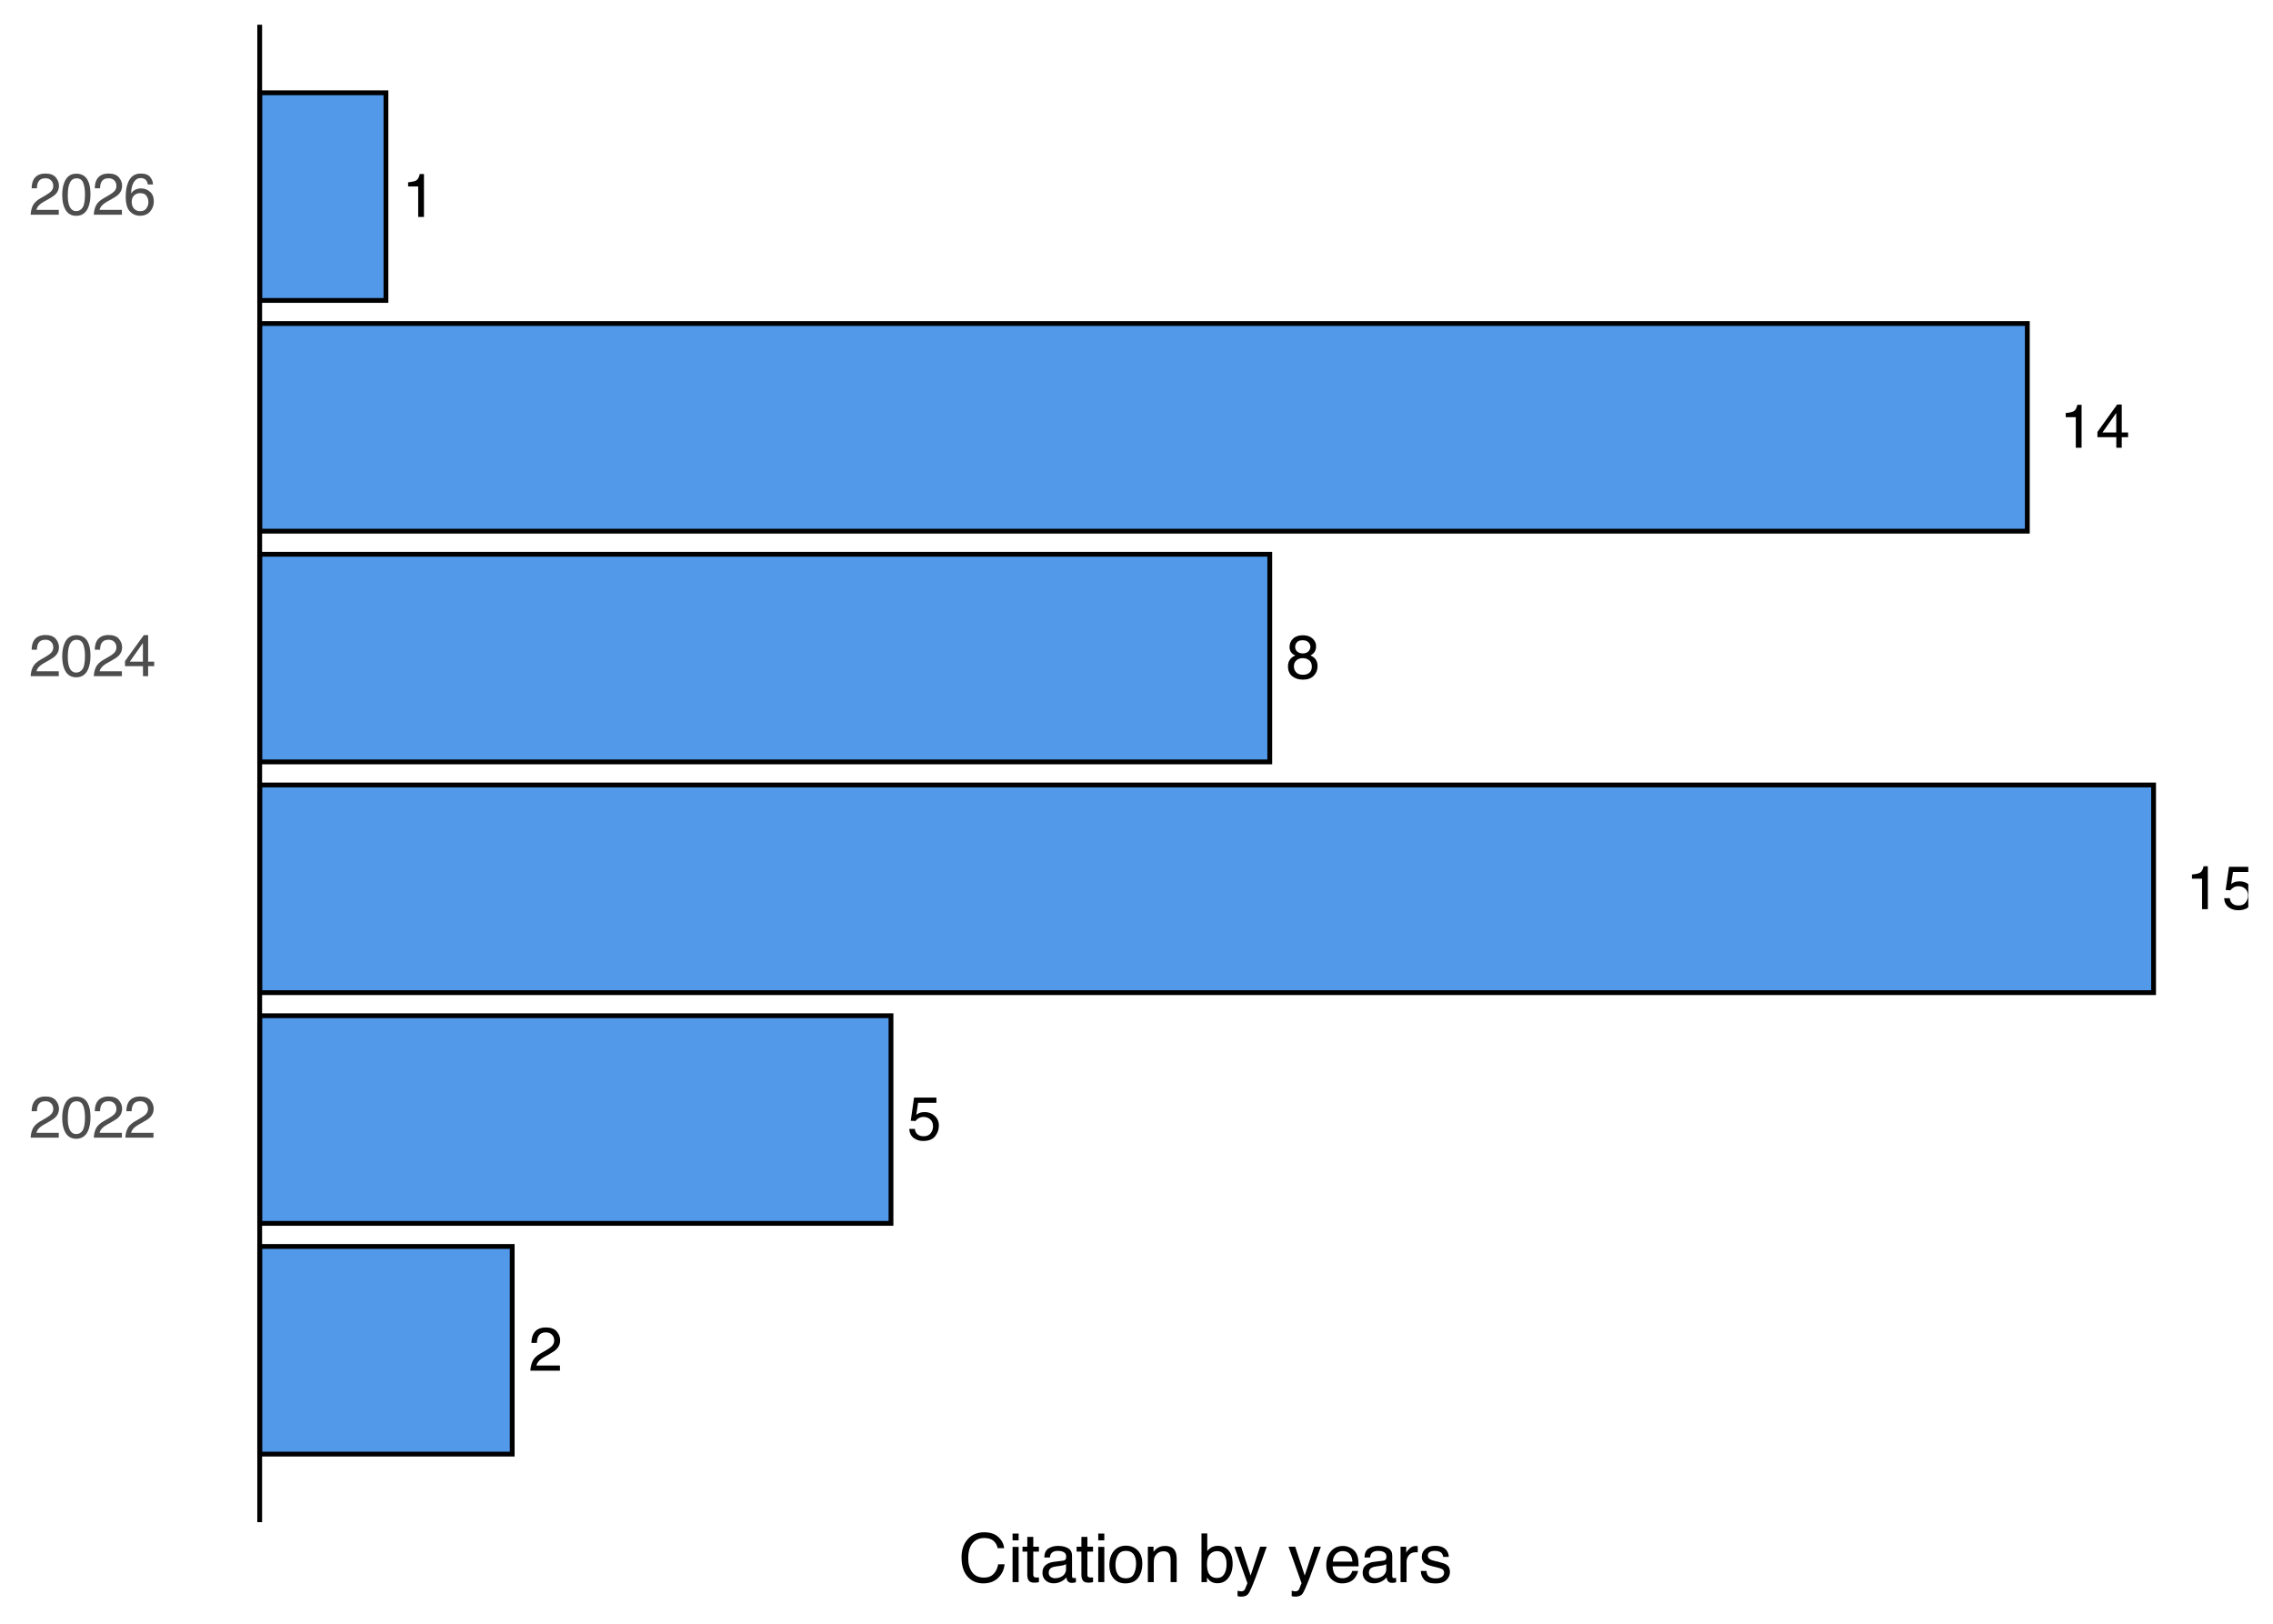
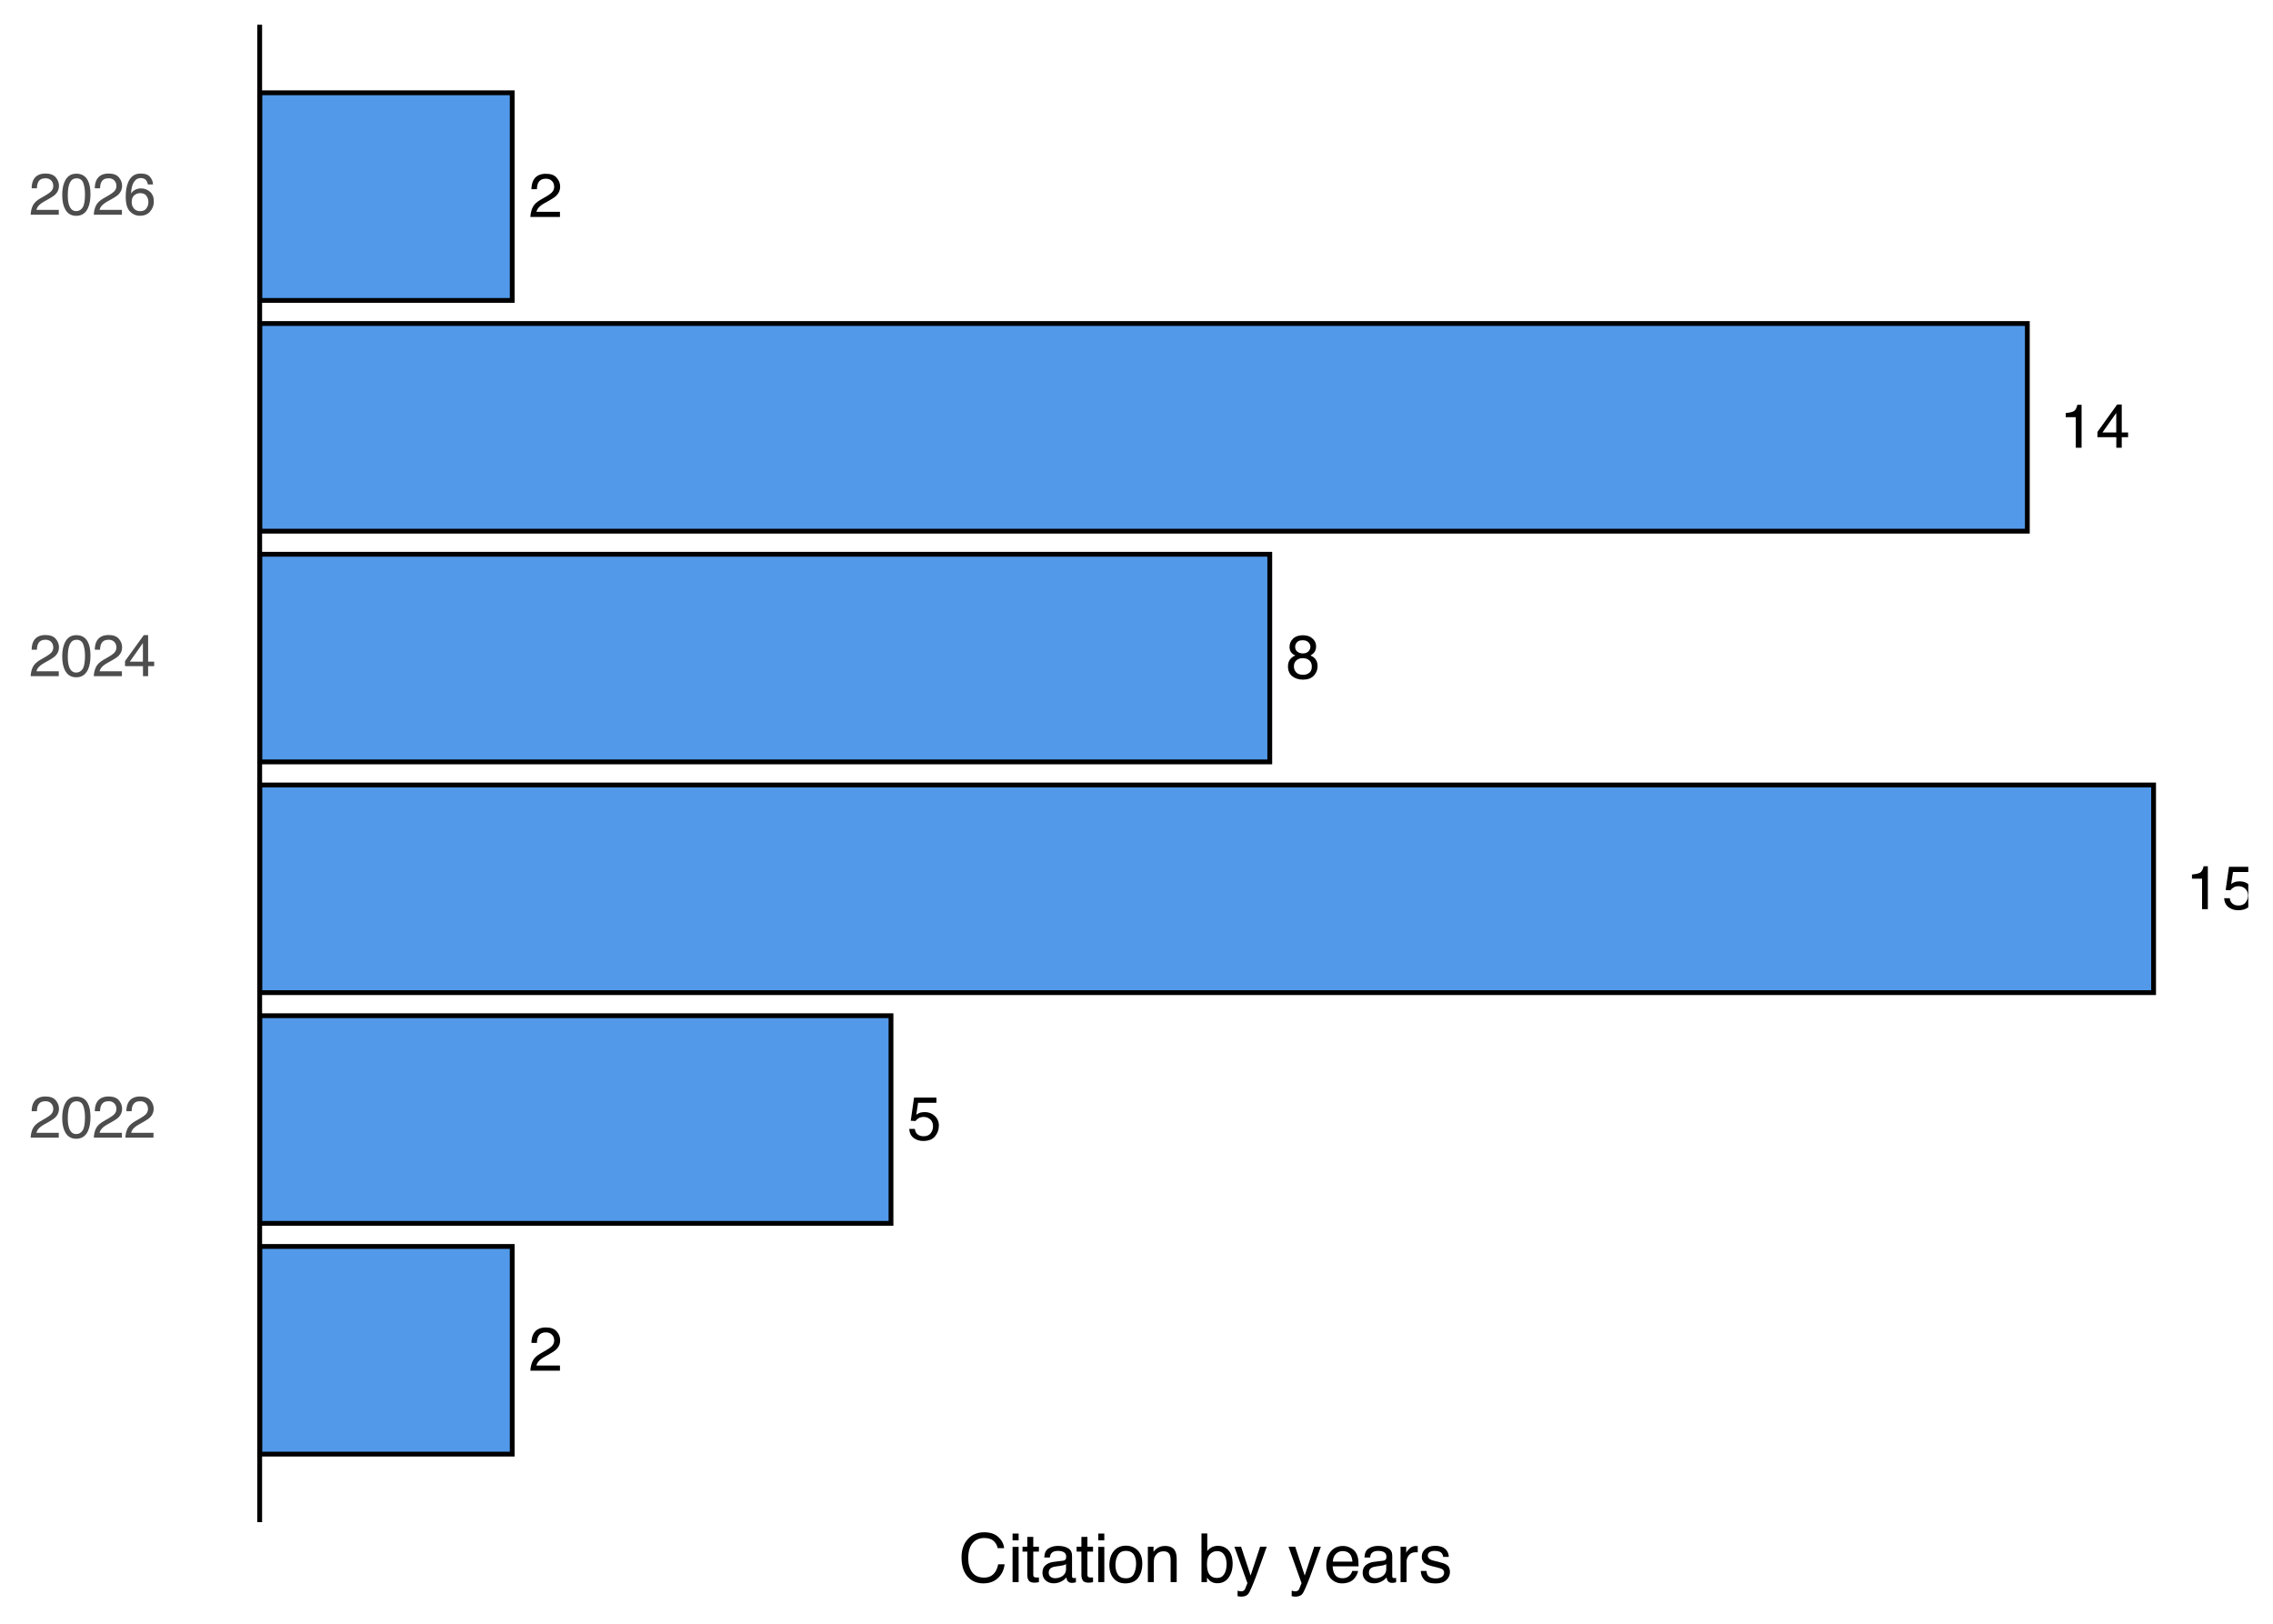
<svg xmlns="http://www.w3.org/2000/svg" xmlns:xlink="http://www.w3.org/1999/xlink" width="504" height="360" viewBox="0 0 504 360">
  <defs>
    <g>
      <g id="glyph-0-0">
        <path d="M 0.438 0 L 0.438 -9.797 L 8.219 -9.797 L 8.219 0 Z M 6.984 -1.234 L 6.984 -8.562 L 1.672 -8.562 L 1.672 -1.234 Z M 6.984 -1.234 " />
      </g>
      <g id="glyph-0-1">
        <path d="M 0.422 0 C 0.473 -0.82 0.645 -1.535 0.938 -2.141 C 1.227 -2.754 1.805 -3.312 2.672 -3.812 L 3.953 -4.547 C 4.523 -4.879 4.926 -5.164 5.156 -5.406 C 5.52 -5.77 5.703 -6.191 5.703 -6.672 C 5.703 -7.223 5.535 -7.66 5.203 -7.984 C 4.867 -8.316 4.426 -8.484 3.875 -8.484 C 3.051 -8.484 2.477 -8.172 2.156 -7.547 C 1.988 -7.211 1.895 -6.75 1.875 -6.156 L 0.656 -6.156 C 0.676 -6.988 0.832 -7.664 1.125 -8.188 C 1.645 -9.113 2.562 -9.578 3.875 -9.578 C 4.969 -9.578 5.766 -9.281 6.266 -8.688 C 6.773 -8.102 7.031 -7.445 7.031 -6.719 C 7.031 -5.957 6.758 -5.305 6.219 -4.766 C 5.906 -4.441 5.348 -4.055 4.547 -3.609 L 3.641 -3.109 C 3.203 -2.867 2.859 -2.641 2.609 -2.422 C 2.16 -2.035 1.879 -1.609 1.766 -1.141 L 6.984 -1.141 L 6.984 0 Z M 0.422 0 " />
      </g>
      <g id="glyph-0-2">
        <path d="M 1.688 -2.438 C 1.77 -1.75 2.086 -1.273 2.641 -1.016 C 2.922 -0.879 3.25 -0.812 3.625 -0.812 C 4.332 -0.812 4.859 -1.035 5.203 -1.484 C 5.547 -1.941 5.719 -2.445 5.719 -3 C 5.719 -3.664 5.516 -4.18 5.109 -4.547 C 4.703 -4.91 4.211 -5.094 3.641 -5.094 C 3.234 -5.094 2.879 -5.008 2.578 -4.844 C 2.285 -4.688 2.035 -4.469 1.828 -4.188 L 0.781 -4.25 L 1.516 -9.391 L 6.469 -9.391 L 6.469 -8.234 L 2.406 -8.234 L 2 -5.578 C 2.227 -5.742 2.441 -5.867 2.641 -5.953 C 2.992 -6.098 3.406 -6.172 3.875 -6.172 C 4.75 -6.172 5.488 -5.891 6.094 -5.328 C 6.707 -4.766 7.016 -4.051 7.016 -3.188 C 7.016 -2.281 6.734 -1.484 6.172 -0.797 C 5.617 -0.109 4.727 0.234 3.5 0.234 C 2.727 0.234 2.039 0.012 1.438 -0.422 C 0.844 -0.859 0.508 -1.531 0.438 -2.438 Z M 1.688 -2.438 " />
      </g>
      <g id="glyph-0-3">
        <path d="M 1.312 -6.766 L 1.312 -7.688 C 2.176 -7.77 2.781 -7.91 3.125 -8.109 C 3.469 -8.305 3.723 -8.773 3.891 -9.516 L 4.828 -9.516 L 4.828 0 L 3.547 0 L 3.547 -6.766 Z M 1.312 -6.766 " />
      </g>
      <g id="glyph-0-4">
        <path d="M 3.719 -5.547 C 4.238 -5.547 4.648 -5.691 4.953 -5.984 C 5.254 -6.285 5.406 -6.641 5.406 -7.047 C 5.406 -7.398 5.258 -7.723 4.969 -8.016 C 4.688 -8.316 4.254 -8.469 3.672 -8.469 C 3.098 -8.469 2.68 -8.316 2.422 -8.016 C 2.16 -7.723 2.031 -7.379 2.031 -6.984 C 2.031 -6.535 2.195 -6.18 2.531 -5.922 C 2.863 -5.672 3.258 -5.547 3.719 -5.547 Z M 3.781 -0.812 C 4.344 -0.812 4.805 -0.961 5.172 -1.266 C 5.535 -1.566 5.719 -2.016 5.719 -2.609 C 5.719 -3.234 5.531 -3.703 5.156 -4.016 C 4.781 -4.336 4.297 -4.5 3.703 -4.5 C 3.129 -4.5 2.66 -4.332 2.297 -4 C 1.93 -3.676 1.75 -3.227 1.75 -2.656 C 1.75 -2.156 1.914 -1.723 2.25 -1.359 C 2.582 -0.992 3.094 -0.812 3.781 -0.812 Z M 2.078 -5.094 C 1.742 -5.227 1.484 -5.395 1.297 -5.594 C 0.953 -5.945 0.781 -6.406 0.781 -6.969 C 0.781 -7.688 1.035 -8.301 1.547 -8.812 C 2.066 -9.32 2.797 -9.578 3.734 -9.578 C 4.648 -9.578 5.367 -9.332 5.891 -8.844 C 6.41 -8.363 6.672 -7.801 6.672 -7.156 C 6.672 -6.562 6.52 -6.082 6.219 -5.719 C 6.051 -5.508 5.789 -5.301 5.438 -5.094 C 5.832 -4.914 6.145 -4.707 6.375 -4.469 C 6.789 -4.031 7 -3.453 7 -2.734 C 7 -1.898 6.719 -1.191 6.156 -0.609 C 5.594 -0.023 4.797 0.266 3.766 0.266 C 2.828 0.266 2.035 0.012 1.391 -0.484 C 0.754 -0.984 0.438 -1.719 0.438 -2.688 C 0.438 -3.25 0.57 -3.734 0.844 -4.141 C 1.125 -4.555 1.535 -4.875 2.078 -5.094 Z M 2.078 -5.094 " />
      </g>
      <g id="glyph-0-5">
        <path d="M 4.516 -3.375 L 4.516 -7.703 L 1.453 -3.375 Z M 4.531 0 L 4.531 -2.328 L 0.344 -2.328 L 0.344 -3.5 L 4.719 -9.578 L 5.734 -9.578 L 5.734 -3.375 L 7.141 -3.375 L 7.141 -2.328 L 5.734 -2.328 L 5.734 0 Z M 4.531 0 " />
      </g>
      <g id="glyph-1-0">
        <path d="M 0.422 0 L 0.422 -9.328 L 7.828 -9.328 L 7.828 0 Z M 6.656 -1.172 L 6.656 -8.156 L 1.594 -8.156 L 1.594 -1.172 Z M 6.656 -1.172 " />
      </g>
      <g id="glyph-1-1">
        <path d="M 0.406 0 C 0.445 -0.781 0.609 -1.457 0.891 -2.031 C 1.172 -2.613 1.723 -3.145 2.547 -3.625 L 3.766 -4.328 C 4.305 -4.648 4.688 -4.922 4.906 -5.141 C 5.25 -5.492 5.422 -5.895 5.422 -6.344 C 5.422 -6.875 5.258 -7.297 4.938 -7.609 C 4.625 -7.922 4.207 -8.078 3.688 -8.078 C 2.895 -8.078 2.352 -7.781 2.062 -7.188 C 1.895 -6.863 1.805 -6.422 1.797 -5.859 L 0.625 -5.859 C 0.633 -6.648 0.781 -7.297 1.062 -7.797 C 1.562 -8.68 2.438 -9.125 3.688 -9.125 C 4.727 -9.125 5.488 -8.844 5.969 -8.281 C 6.445 -7.719 6.688 -7.094 6.688 -6.406 C 6.688 -5.676 6.43 -5.051 5.922 -4.531 C 5.629 -4.227 5.098 -3.863 4.328 -3.438 L 3.453 -2.953 C 3.047 -2.723 2.723 -2.504 2.484 -2.297 C 2.055 -1.93 1.789 -1.523 1.688 -1.078 L 6.641 -1.078 L 6.641 0 Z M 0.406 0 " />
      </g>
      <g id="glyph-1-2">
        <path d="M 3.516 -9.094 C 4.691 -9.094 5.539 -8.609 6.062 -7.641 C 6.469 -6.891 6.672 -5.863 6.672 -4.562 C 6.672 -3.32 6.488 -2.297 6.125 -1.484 C 5.594 -0.328 4.723 0.25 3.516 0.25 C 2.422 0.25 1.609 -0.223 1.078 -1.172 C 0.629 -1.961 0.406 -3.023 0.406 -4.359 C 0.406 -5.391 0.539 -6.273 0.812 -7.016 C 1.312 -8.398 2.211 -9.094 3.516 -9.094 Z M 3.5 -0.797 C 4.094 -0.797 4.566 -1.055 4.922 -1.578 C 5.273 -2.109 5.453 -3.086 5.453 -4.516 C 5.453 -5.547 5.32 -6.395 5.062 -7.062 C 4.812 -7.727 4.32 -8.062 3.594 -8.062 C 2.914 -8.062 2.422 -7.742 2.109 -7.109 C 1.797 -6.473 1.641 -5.539 1.641 -4.312 C 1.641 -3.383 1.738 -2.641 1.938 -2.078 C 2.25 -1.223 2.77 -0.797 3.5 -0.797 Z M 3.5 -0.797 " />
      </g>
      <g id="glyph-1-3">
        <path d="M 4.297 -3.219 L 4.297 -7.344 L 1.391 -3.219 Z M 4.312 0 L 4.312 -2.219 L 0.328 -2.219 L 0.328 -3.344 L 4.5 -9.109 L 5.453 -9.109 L 5.453 -3.219 L 6.797 -3.219 L 6.797 -2.219 L 5.453 -2.219 L 5.453 0 Z M 4.312 0 " />
      </g>
      <g id="glyph-1-4">
        <path d="M 3.797 -9.125 C 4.816 -9.125 5.523 -8.859 5.922 -8.328 C 6.328 -7.805 6.531 -7.266 6.531 -6.703 L 5.391 -6.703 C 5.328 -7.066 5.223 -7.348 5.078 -7.547 C 4.797 -7.93 4.379 -8.125 3.828 -8.125 C 3.18 -8.125 2.672 -7.828 2.297 -7.234 C 1.922 -6.648 1.711 -5.805 1.672 -4.703 C 1.93 -5.086 2.258 -5.375 2.656 -5.562 C 3.02 -5.738 3.426 -5.828 3.875 -5.828 C 4.633 -5.828 5.297 -5.582 5.859 -5.094 C 6.43 -4.602 6.719 -3.875 6.719 -2.906 C 6.719 -2.082 6.445 -1.352 5.906 -0.719 C 5.375 -0.082 4.613 0.234 3.625 0.234 C 2.77 0.234 2.031 -0.086 1.406 -0.734 C 0.789 -1.379 0.484 -2.469 0.484 -4 C 0.484 -5.125 0.625 -6.082 0.906 -6.875 C 1.426 -8.375 2.391 -9.125 3.797 -9.125 Z M 3.719 -0.781 C 4.32 -0.781 4.77 -0.984 5.062 -1.391 C 5.363 -1.797 5.516 -2.27 5.516 -2.812 C 5.516 -3.281 5.379 -3.723 5.109 -4.141 C 4.848 -4.566 4.363 -4.781 3.656 -4.781 C 3.164 -4.781 2.734 -4.613 2.359 -4.281 C 1.992 -3.957 1.812 -3.469 1.812 -2.812 C 1.812 -2.238 1.977 -1.754 2.312 -1.359 C 2.656 -0.973 3.125 -0.781 3.719 -0.781 Z M 3.719 -0.781 " />
      </g>
      <g id="glyph-2-0">
        <path d="M 0.484 0 L 0.484 -10.766 L 9.031 -10.766 L 9.031 0 Z M 7.672 -1.344 L 7.672 -9.406 L 1.828 -9.406 L 1.828 -1.344 Z M 7.672 -1.344 " />
      </g>
      <g id="glyph-2-1">
        <path d="M 5.672 -11.047 C 7.035 -11.047 8.094 -10.688 8.844 -9.969 C 9.594 -9.258 10.008 -8.445 10.094 -7.531 L 8.672 -7.531 C 8.516 -8.219 8.195 -8.766 7.719 -9.172 C 7.238 -9.578 6.562 -9.781 5.688 -9.781 C 4.633 -9.781 3.781 -9.406 3.125 -8.656 C 2.469 -7.914 2.141 -6.781 2.141 -5.25 C 2.141 -3.988 2.43 -2.961 3.016 -2.172 C 3.609 -1.391 4.488 -1 5.656 -1 C 6.727 -1 7.547 -1.41 8.109 -2.234 C 8.41 -2.672 8.633 -3.242 8.781 -3.953 L 10.203 -3.953 C 10.078 -2.816 9.656 -1.867 8.938 -1.109 C 8.082 -0.18 6.93 0.281 5.484 0.281 C 4.234 0.281 3.188 -0.098 2.344 -0.859 C 1.219 -1.859 0.656 -3.406 0.656 -5.5 C 0.656 -7.082 1.078 -8.379 1.922 -9.391 C 2.828 -10.492 4.078 -11.047 5.672 -11.047 Z M 5.391 -11.047 Z M 5.391 -11.047 " />
      </g>
      <g id="glyph-2-2">
        <path d="M 0.969 -7.812 L 2.312 -7.812 L 2.312 0 L 0.969 0 Z M 0.969 -10.766 L 2.312 -10.766 L 2.312 -9.266 L 0.969 -9.266 Z M 0.969 -10.766 " />
      </g>
      <g id="glyph-2-3">
        <path d="M 1.234 -10.031 L 2.562 -10.031 L 2.562 -7.844 L 3.812 -7.844 L 3.812 -6.766 L 2.562 -6.766 L 2.562 -1.641 C 2.562 -1.367 2.656 -1.188 2.844 -1.094 C 2.945 -1.039 3.117 -1.016 3.359 -1.016 C 3.422 -1.016 3.488 -1.016 3.562 -1.016 C 3.633 -1.023 3.719 -1.035 3.812 -1.047 L 3.812 0 C 3.664 0.039 3.508 0.07 3.344 0.094 C 3.176 0.113 3 0.125 2.812 0.125 C 2.195 0.125 1.781 -0.031 1.562 -0.344 C 1.344 -0.664 1.234 -1.078 1.234 -1.578 L 1.234 -6.766 L 0.172 -6.766 L 0.172 -7.844 L 1.234 -7.844 Z M 1.234 -10.031 " />
      </g>
      <g id="glyph-2-4">
        <path d="M 1.984 -2.094 C 1.984 -1.707 2.117 -1.406 2.391 -1.188 C 2.672 -0.969 3.004 -0.859 3.391 -0.859 C 3.848 -0.859 4.297 -0.961 4.734 -1.172 C 5.461 -1.535 5.828 -2.125 5.828 -2.938 L 5.828 -3.984 C 5.672 -3.891 5.461 -3.805 5.203 -3.734 C 4.953 -3.672 4.703 -3.625 4.453 -3.594 L 3.656 -3.484 C 3.176 -3.422 2.816 -3.32 2.578 -3.188 C 2.18 -2.957 1.984 -2.594 1.984 -2.094 Z M 5.172 -4.75 C 5.473 -4.789 5.676 -4.922 5.781 -5.141 C 5.832 -5.254 5.859 -5.422 5.859 -5.641 C 5.859 -6.086 5.695 -6.41 5.375 -6.609 C 5.062 -6.816 4.609 -6.922 4.016 -6.922 C 3.328 -6.922 2.836 -6.734 2.547 -6.359 C 2.391 -6.16 2.285 -5.859 2.234 -5.453 L 1 -5.453 C 1.031 -6.422 1.344 -7.094 1.938 -7.469 C 2.539 -7.844 3.242 -8.031 4.047 -8.031 C 4.961 -8.031 5.711 -7.852 6.297 -7.5 C 6.867 -7.156 7.156 -6.609 7.156 -5.859 L 7.156 -1.344 C 7.156 -1.207 7.18 -1.098 7.234 -1.016 C 7.285 -0.93 7.406 -0.891 7.594 -0.891 C 7.645 -0.891 7.707 -0.895 7.781 -0.906 C 7.852 -0.914 7.93 -0.926 8.016 -0.938 L 8.016 0.031 C 7.816 0.094 7.66 0.129 7.547 0.141 C 7.441 0.16 7.297 0.172 7.109 0.172 C 6.66 0.172 6.332 0.008 6.125 -0.312 C 6.02 -0.488 5.941 -0.734 5.891 -1.047 C 5.629 -0.691 5.242 -0.383 4.734 -0.125 C 4.234 0.133 3.68 0.266 3.078 0.266 C 2.348 0.266 1.75 0.043 1.281 -0.391 C 0.82 -0.836 0.594 -1.395 0.594 -2.062 C 0.594 -2.789 0.82 -3.352 1.281 -3.75 C 1.738 -4.145 2.332 -4.391 3.062 -4.484 Z M 4.078 -8.031 Z M 4.078 -8.031 " />
      </g>
      <g id="glyph-2-5">
        <path d="M 4.078 -0.844 C 4.953 -0.844 5.551 -1.172 5.875 -1.828 C 6.195 -2.492 6.359 -3.234 6.359 -4.047 C 6.359 -4.785 6.242 -5.383 6.016 -5.844 C 5.641 -6.562 5 -6.922 4.094 -6.922 C 3.289 -6.922 2.703 -6.613 2.328 -6 C 1.961 -5.383 1.781 -4.641 1.781 -3.766 C 1.781 -2.93 1.961 -2.234 2.328 -1.672 C 2.703 -1.117 3.285 -0.844 4.078 -0.844 Z M 4.125 -8.078 C 5.133 -8.078 5.988 -7.738 6.688 -7.062 C 7.383 -6.383 7.734 -5.395 7.734 -4.094 C 7.734 -2.82 7.426 -1.773 6.812 -0.953 C 6.195 -0.129 5.242 0.281 3.953 0.281 C 2.879 0.281 2.023 -0.082 1.391 -0.812 C 0.754 -1.539 0.438 -2.52 0.438 -3.75 C 0.438 -5.07 0.77 -6.125 1.438 -6.906 C 2.102 -7.688 3 -8.078 4.125 -8.078 Z M 4.094 -8.031 Z M 4.094 -8.031 " />
      </g>
      <g id="glyph-2-6">
        <path d="M 0.969 -7.844 L 2.219 -7.844 L 2.219 -6.734 C 2.594 -7.191 2.984 -7.52 3.391 -7.719 C 3.805 -7.914 4.27 -8.016 4.781 -8.016 C 5.895 -8.016 6.645 -7.629 7.031 -6.859 C 7.25 -6.43 7.359 -5.82 7.359 -5.031 L 7.359 0 L 6.016 0 L 6.016 -4.938 C 6.016 -5.414 5.945 -5.801 5.812 -6.094 C 5.57 -6.582 5.145 -6.828 4.531 -6.828 C 4.219 -6.828 3.961 -6.797 3.766 -6.734 C 3.398 -6.629 3.082 -6.414 2.812 -6.094 C 2.594 -5.832 2.445 -5.562 2.375 -5.281 C 2.312 -5.008 2.281 -4.617 2.281 -4.109 L 2.281 0 L 0.969 0 Z M 4.062 -8.031 Z M 4.062 -8.031 " />
      </g>
      <g id="glyph-2-7">
</g>
      <g id="glyph-2-8">
        <path d="M 0.859 -10.797 L 2.141 -10.797 L 2.141 -6.891 C 2.43 -7.266 2.773 -7.551 3.172 -7.75 C 3.578 -7.945 4.016 -8.047 4.484 -8.047 C 5.461 -8.047 6.254 -7.707 6.859 -7.031 C 7.461 -6.363 7.766 -5.379 7.766 -4.078 C 7.766 -2.836 7.461 -1.805 6.859 -0.984 C 6.266 -0.16 5.438 0.25 4.375 0.25 C 3.781 0.25 3.273 0.102 2.859 -0.188 C 2.617 -0.352 2.359 -0.625 2.078 -1 L 2.078 0 L 0.859 0 Z M 4.297 -0.922 C 5.004 -0.922 5.535 -1.203 5.891 -1.766 C 6.242 -2.328 6.422 -3.07 6.422 -4 C 6.422 -4.832 6.242 -5.52 5.891 -6.062 C 5.535 -6.602 5.016 -6.875 4.328 -6.875 C 3.723 -6.875 3.195 -6.648 2.75 -6.203 C 2.301 -5.754 2.078 -5.02 2.078 -4 C 2.078 -3.27 2.164 -2.676 2.344 -2.219 C 2.695 -1.352 3.348 -0.922 4.297 -0.922 Z M 4.297 -0.922 " />
      </g>
      <g id="glyph-2-9">
        <path d="M 5.859 -7.844 L 7.328 -7.844 C 7.141 -7.344 6.727 -6.195 6.094 -4.406 C 5.613 -3.051 5.211 -1.953 4.891 -1.109 C 4.129 0.887 3.594 2.109 3.281 2.547 C 2.969 2.992 2.426 3.219 1.656 3.219 C 1.477 3.219 1.336 3.207 1.234 3.188 C 1.129 3.176 1.004 3.148 0.859 3.109 L 0.859 1.906 C 1.086 1.969 1.254 2.004 1.359 2.016 C 1.461 2.035 1.555 2.047 1.641 2.047 C 1.879 2.047 2.055 2.004 2.172 1.922 C 2.285 1.848 2.383 1.754 2.469 1.641 C 2.488 1.598 2.57 1.395 2.719 1.031 C 2.875 0.664 2.984 0.398 3.047 0.234 L 0.156 -7.844 L 1.641 -7.844 L 3.75 -1.453 Z M 3.75 -8.031 Z M 3.75 -8.031 " />
      </g>
      <g id="glyph-2-10">
        <path d="M 4.234 -8.016 C 4.785 -8.016 5.32 -7.883 5.844 -7.625 C 6.375 -7.363 6.773 -7.023 7.047 -6.609 C 7.305 -6.211 7.484 -5.754 7.578 -5.234 C 7.648 -4.867 7.688 -4.289 7.688 -3.5 L 1.938 -3.5 C 1.969 -2.707 2.156 -2.066 2.5 -1.578 C 2.852 -1.098 3.398 -0.859 4.141 -0.859 C 4.828 -0.859 5.375 -1.086 5.781 -1.547 C 6.02 -1.805 6.188 -2.113 6.281 -2.469 L 7.578 -2.469 C 7.547 -2.176 7.43 -1.852 7.234 -1.5 C 7.047 -1.145 6.832 -0.852 6.594 -0.625 C 6.188 -0.238 5.691 0.02 5.109 0.156 C 4.785 0.238 4.426 0.281 4.031 0.281 C 3.051 0.281 2.223 -0.07 1.547 -0.781 C 0.867 -1.5 0.531 -2.492 0.531 -3.766 C 0.531 -5.023 0.867 -6.047 1.547 -6.828 C 2.234 -7.617 3.129 -8.016 4.234 -8.016 Z M 6.328 -4.547 C 6.273 -5.117 6.156 -5.578 5.969 -5.922 C 5.602 -6.555 5 -6.875 4.156 -6.875 C 3.551 -6.875 3.039 -6.656 2.625 -6.219 C 2.219 -5.781 2.004 -5.223 1.984 -4.547 Z M 4.109 -8.031 Z M 4.109 -8.031 " />
      </g>
      <g id="glyph-2-11">
        <path d="M 1 -7.844 L 2.25 -7.844 L 2.25 -6.484 C 2.352 -6.754 2.602 -7.078 3 -7.453 C 3.406 -7.828 3.867 -8.016 4.391 -8.016 C 4.422 -8.016 4.461 -8.008 4.516 -8 C 4.578 -8 4.676 -7.992 4.812 -7.984 L 4.812 -6.594 C 4.738 -6.602 4.664 -6.609 4.594 -6.609 C 4.531 -6.617 4.461 -6.625 4.391 -6.625 C 3.723 -6.625 3.211 -6.41 2.859 -5.984 C 2.504 -5.555 2.328 -5.066 2.328 -4.516 L 2.328 0 L 1 0 Z M 1 -7.844 " />
      </g>
      <g id="glyph-2-12">
        <path d="M 1.75 -2.469 C 1.789 -2.02 1.898 -1.68 2.078 -1.453 C 2.41 -1.023 2.988 -0.812 3.812 -0.812 C 4.301 -0.812 4.727 -0.914 5.094 -1.125 C 5.469 -1.344 5.656 -1.672 5.656 -2.109 C 5.656 -2.453 5.504 -2.711 5.203 -2.891 C 5.016 -2.992 4.641 -3.117 4.078 -3.266 L 3.031 -3.516 C 2.363 -3.68 1.867 -3.867 1.547 -4.078 C 0.984 -4.43 0.703 -4.926 0.703 -5.562 C 0.703 -6.301 0.969 -6.898 1.5 -7.359 C 2.039 -7.816 2.758 -8.047 3.656 -8.047 C 4.844 -8.047 5.695 -7.703 6.219 -7.016 C 6.539 -6.566 6.695 -6.094 6.688 -5.594 L 5.453 -5.594 C 5.422 -5.883 5.316 -6.156 5.141 -6.406 C 4.836 -6.75 4.312 -6.922 3.562 -6.922 C 3.062 -6.922 2.68 -6.82 2.422 -6.625 C 2.172 -6.438 2.047 -6.188 2.047 -5.875 C 2.047 -5.539 2.211 -5.27 2.547 -5.062 C 2.742 -4.938 3.031 -4.828 3.406 -4.734 L 4.281 -4.531 C 5.227 -4.301 5.863 -4.078 6.188 -3.859 C 6.695 -3.523 6.953 -2.992 6.953 -2.266 C 6.953 -1.566 6.688 -0.961 6.156 -0.453 C 5.633 0.043 4.832 0.297 3.75 0.297 C 2.582 0.297 1.754 0.027 1.266 -0.5 C 0.773 -1.031 0.516 -1.688 0.484 -2.469 Z M 3.703 -8.031 Z M 3.703 -8.031 " />
      </g>
    </g>
    <clipPath id="clip-0">
      <path clip-rule="nonzero" d="M 486 192 L 498.52 192 L 498.52 202 L 486 202 Z M 486 192 " />
    </clipPath>
    <clipPath id="clip-1">
      <path clip-rule="nonzero" d="M 57 5.48 L 59 5.48 L 59 337.48 L 57 337.48 Z M 57 5.48 " />
    </clipPath>
  </defs>
  <rect x="-50.4" y="-36" width="604.8" height="432" fill="rgb(100%, 100%, 100%)" fill-opacity="1" />
  <path fill-rule="nonzero" fill="rgb(15.294%, 50.196%, 89.02%)" fill-opacity="0.8" stroke-width="1.067" stroke-linecap="butt" stroke-linejoin="miter" stroke="rgb(0%, 0%, 0%)" stroke-opacity="1" stroke-miterlimit="10" d="M 57.582 322.391 L 113.574 322.391 L 113.574 276.352 L 57.582 276.352 Z M 57.582 322.391 " />
  <path fill-rule="nonzero" fill="rgb(15.294%, 50.196%, 89.02%)" fill-opacity="0.8" stroke-width="1.067" stroke-linecap="butt" stroke-linejoin="miter" stroke="rgb(0%, 0%, 0%)" stroke-opacity="1" stroke-miterlimit="10" d="M 57.582 271.234 L 197.562 271.234 L 197.562 225.195 L 57.582 225.195 Z M 57.582 271.234 " />
  <path fill-rule="nonzero" fill="rgb(15.294%, 50.196%, 89.02%)" fill-opacity="0.8" stroke-width="1.067" stroke-linecap="butt" stroke-linejoin="miter" stroke="rgb(0%, 0%, 0%)" stroke-opacity="1" stroke-miterlimit="10" d="M 57.582 220.078 L 477.523 220.078 L 477.523 174.039 L 57.582 174.039 Z M 57.582 220.078 " />
  <path fill-rule="nonzero" fill="rgb(15.294%, 50.196%, 89.02%)" fill-opacity="0.8" stroke-width="1.067" stroke-linecap="butt" stroke-linejoin="miter" stroke="rgb(0%, 0%, 0%)" stroke-opacity="1" stroke-miterlimit="10" d="M 57.582 168.922 L 281.551 168.922 L 281.551 122.883 L 57.582 122.883 Z M 57.582 168.922 " />
  <path fill-rule="nonzero" fill="rgb(15.294%, 50.196%, 89.02%)" fill-opacity="0.8" stroke-width="1.067" stroke-linecap="butt" stroke-linejoin="miter" stroke="rgb(0%, 0%, 0%)" stroke-opacity="1" stroke-miterlimit="10" d="M 57.582 117.766 L 449.527 117.766 L 449.527 71.727 L 57.582 71.727 Z M 57.582 117.766 " />
-   <path fill-rule="nonzero" fill="rgb(15.294%, 50.196%, 89.02%)" fill-opacity="0.8" stroke-width="1.067" stroke-linecap="butt" stroke-linejoin="miter" stroke="rgb(0%, 0%, 0%)" stroke-opacity="1" stroke-miterlimit="10" d="M 57.582 66.609 L 85.578 66.609 L 85.578 20.57 L 57.582 20.57 Z M 57.582 66.609 " />
+   <path fill-rule="nonzero" fill="rgb(15.294%, 50.196%, 89.02%)" fill-opacity="0.8" stroke-width="1.067" stroke-linecap="butt" stroke-linejoin="miter" stroke="rgb(0%, 0%, 0%)" stroke-opacity="1" stroke-miterlimit="10" d="M 57.582 66.609 L 113.574 66.609 L 113.574 20.57 L 57.582 20.57 Z M 57.582 66.609 " />
  <g fill="rgb(0%, 0%, 0%)" fill-opacity="1">
    <use xlink:href="#glyph-0-1" x="117.176" y="303.887" />
  </g>
  <g fill="rgb(0%, 0%, 0%)" fill-opacity="1">
    <use xlink:href="#glyph-0-2" x="201.164" y="252.73" />
  </g>
  <g clip-path="url(#clip-0)">
    <g fill="rgb(0%, 0%, 0%)" fill-opacity="1">
      <use xlink:href="#glyph-0-3" x="484.723" y="201.574" />
      <use xlink:href="#glyph-0-2" x="492.723" y="201.574" />
    </g>
  </g>
  <g fill="rgb(0%, 0%, 0%)" fill-opacity="1">
    <use xlink:href="#glyph-0-4" x="285.152" y="150.418" />
  </g>
  <g fill="rgb(0%, 0%, 0%)" fill-opacity="1">
    <use xlink:href="#glyph-0-3" x="456.727" y="99.262" />
    <use xlink:href="#glyph-0-5" x="464.727" y="99.262" />
  </g>
  <g fill="rgb(0%, 0%, 0%)" fill-opacity="1">
-     <use xlink:href="#glyph-0-3" x="89.18" y="48.105" />
+     <use xlink:href="#glyph-0-1" x="117.176" y="48.105" />
  </g>
  <g clip-path="url(#clip-1)">
    <path fill="none" stroke-width="1.067" stroke-linecap="butt" stroke-linejoin="round" stroke="rgb(0%, 0%, 0%)" stroke-opacity="1" stroke-miterlimit="10" d="M 57.582 337.48 L 57.582 5.48 " />
  </g>
  <g fill="rgb(30.196%, 30.196%, 30.196%)" fill-opacity="1">
    <use xlink:href="#glyph-1-1" x="6.391" y="252.226" />
    <use xlink:href="#glyph-1-2" x="13.391" y="252.226" />
    <use xlink:href="#glyph-1-1" x="20.391" y="252.226" />
    <use xlink:href="#glyph-1-1" x="27.391" y="252.226" />
  </g>
  <g fill="rgb(30.196%, 30.196%, 30.196%)" fill-opacity="1">
    <use xlink:href="#glyph-1-1" x="6.391" y="149.913" />
    <use xlink:href="#glyph-1-2" x="13.391" y="149.913" />
    <use xlink:href="#glyph-1-1" x="20.391" y="149.913" />
    <use xlink:href="#glyph-1-3" x="27.391" y="149.913" />
  </g>
  <g fill="rgb(30.196%, 30.196%, 30.196%)" fill-opacity="1">
    <use xlink:href="#glyph-1-1" x="6.391" y="47.601" />
    <use xlink:href="#glyph-1-2" x="13.391" y="47.601" />
    <use xlink:href="#glyph-1-1" x="20.391" y="47.601" />
    <use xlink:href="#glyph-1-4" x="27.391" y="47.601" />
  </g>
  <g fill="rgb(0%, 0%, 0%)" fill-opacity="1">
    <use xlink:href="#glyph-2-1" x="212.551" y="350.77" />
    <use xlink:href="#glyph-2-2" x="223.551" y="350.77" />
    <use xlink:href="#glyph-2-3" x="226.551" y="350.77" />
    <use xlink:href="#glyph-2-4" x="230.551" y="350.77" />
    <use xlink:href="#glyph-2-3" x="238.551" y="350.77" />
    <use xlink:href="#glyph-2-2" x="242.551" y="350.77" />
    <use xlink:href="#glyph-2-5" x="245.551" y="350.77" />
    <use xlink:href="#glyph-2-6" x="253.551" y="350.77" />
    <use xlink:href="#glyph-2-7" x="261.551" y="350.77" />
    <use xlink:href="#glyph-2-8" x="265.551" y="350.77" />
    <use xlink:href="#glyph-2-9" x="273.551" y="350.77" />
    <use xlink:href="#glyph-2-7" x="281.551" y="350.77" />
    <use xlink:href="#glyph-2-9" x="285.551" y="350.77" />
    <use xlink:href="#glyph-2-10" x="293.551" y="350.77" />
    <use xlink:href="#glyph-2-4" x="301.551" y="350.77" />
    <use xlink:href="#glyph-2-11" x="309.551" y="350.77" />
    <use xlink:href="#glyph-2-12" x="314.551" y="350.77" />
  </g>
</svg>
